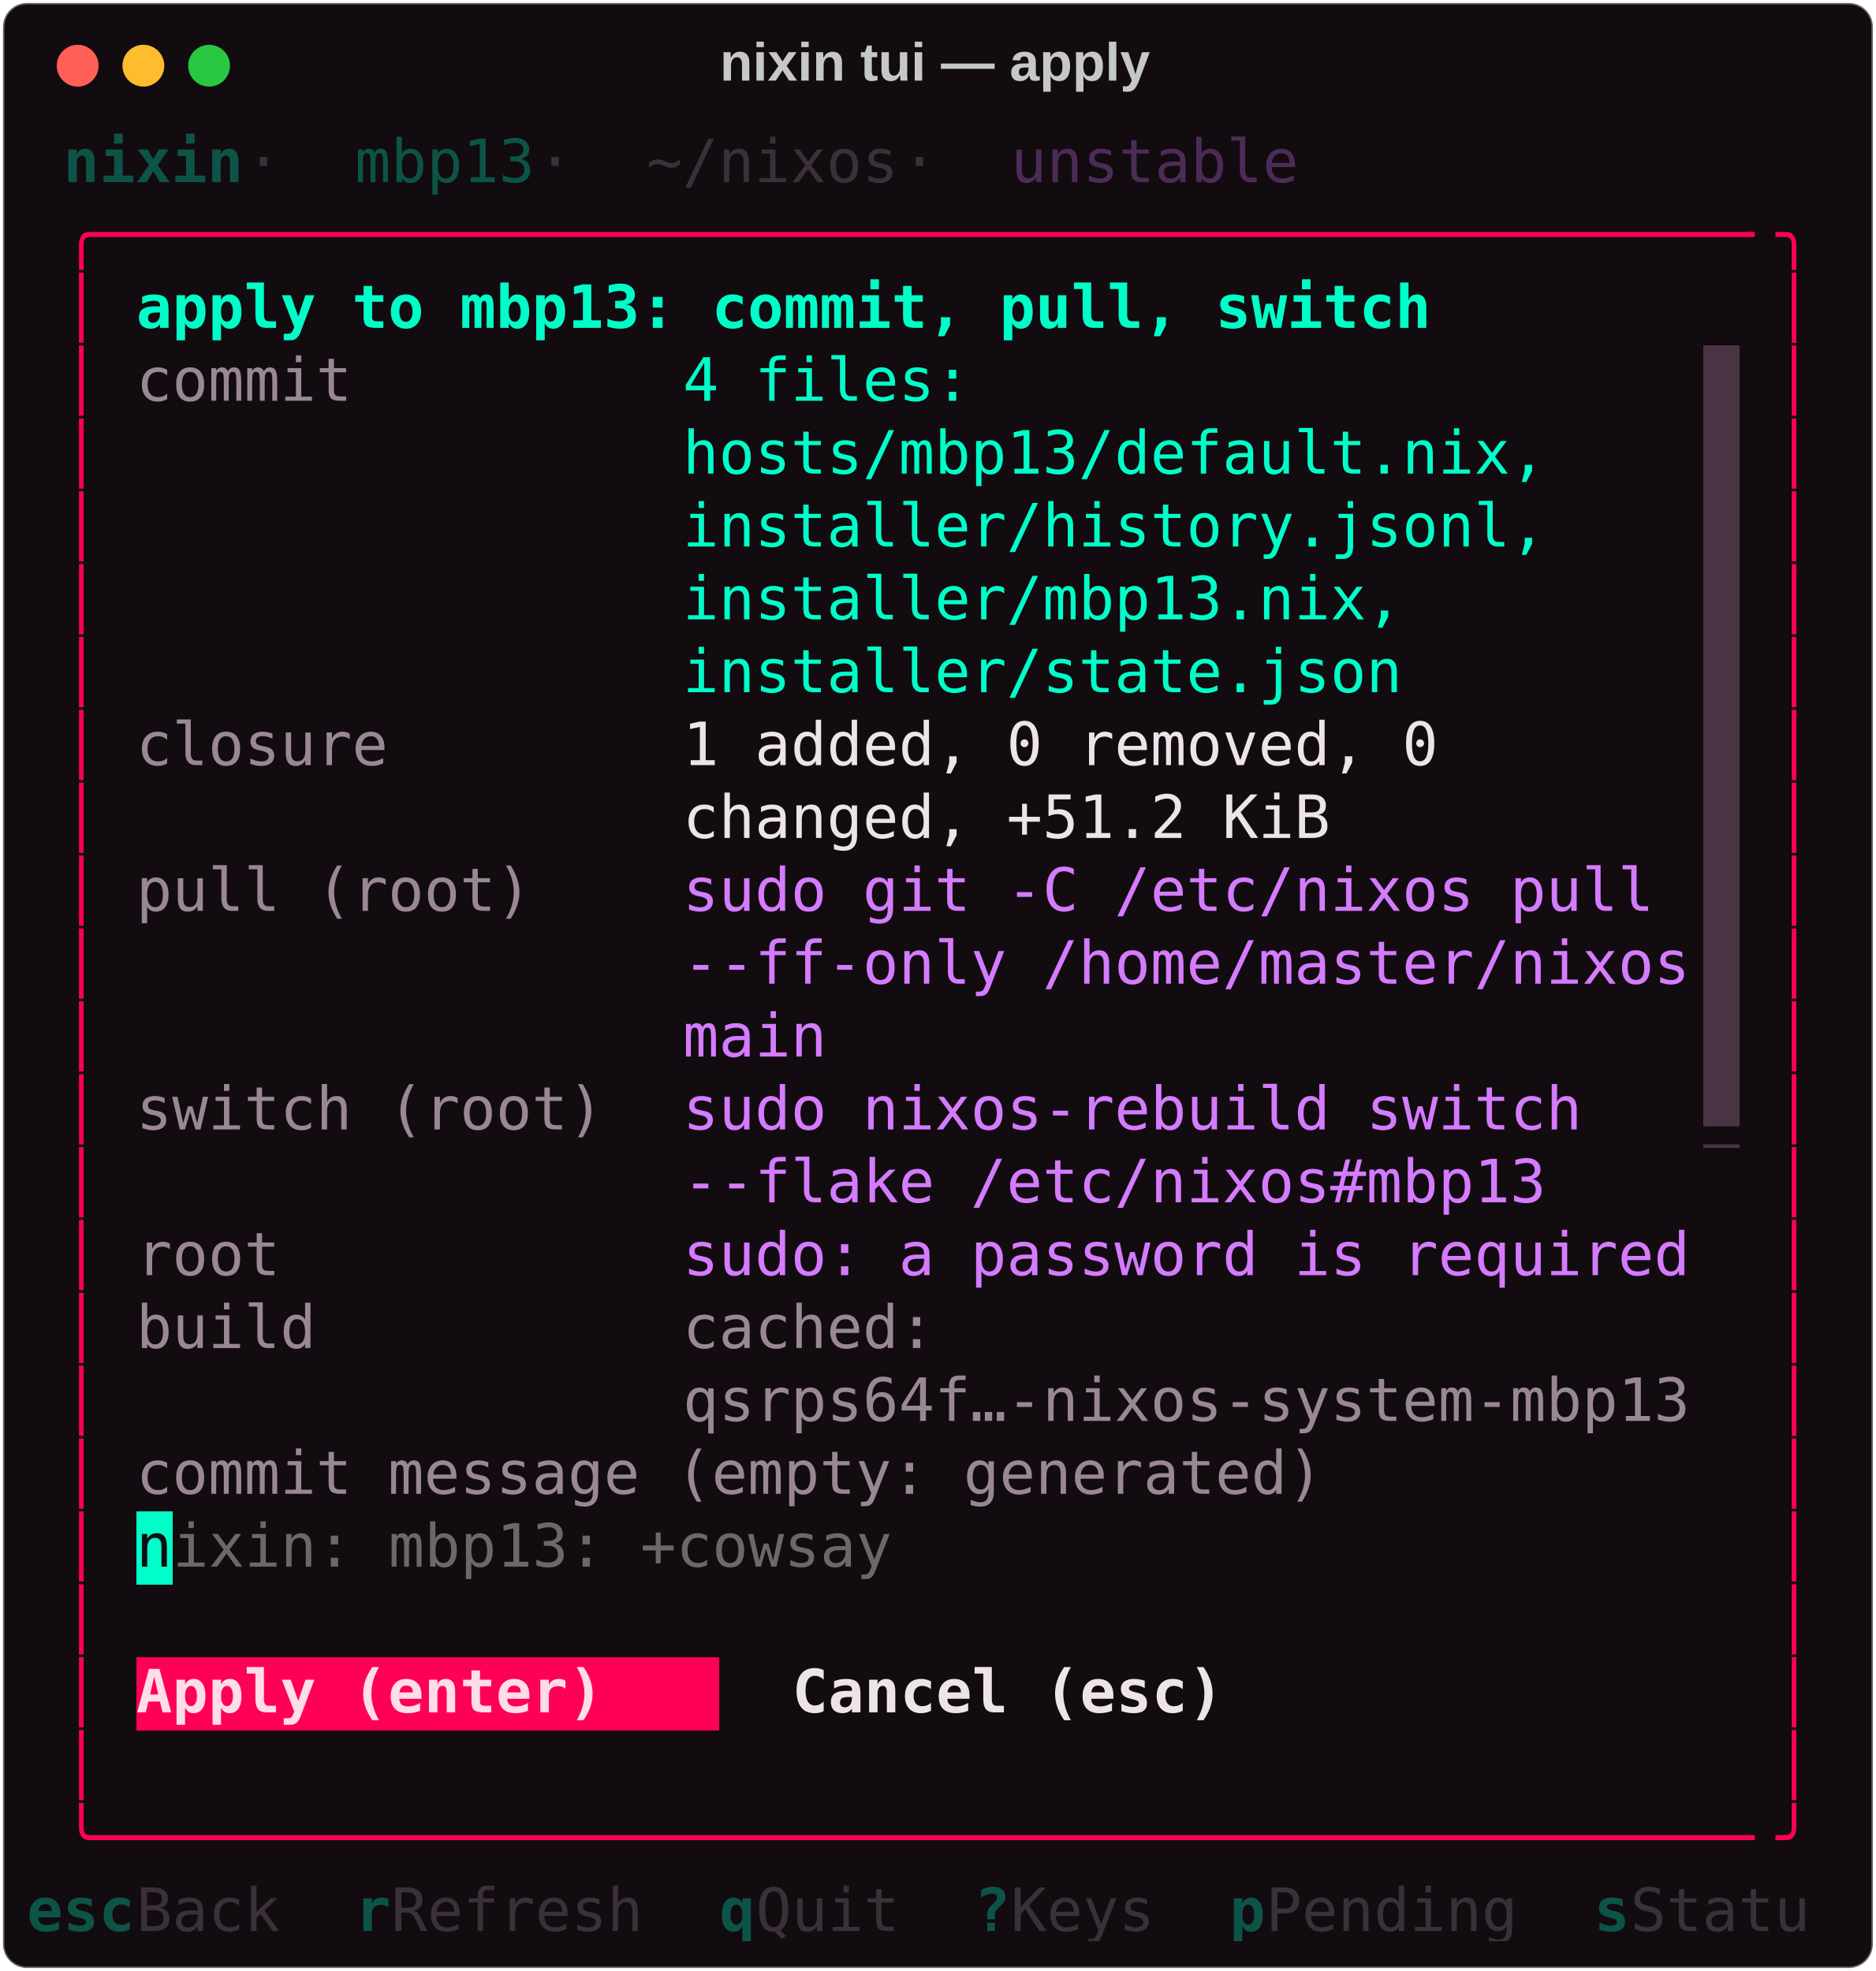
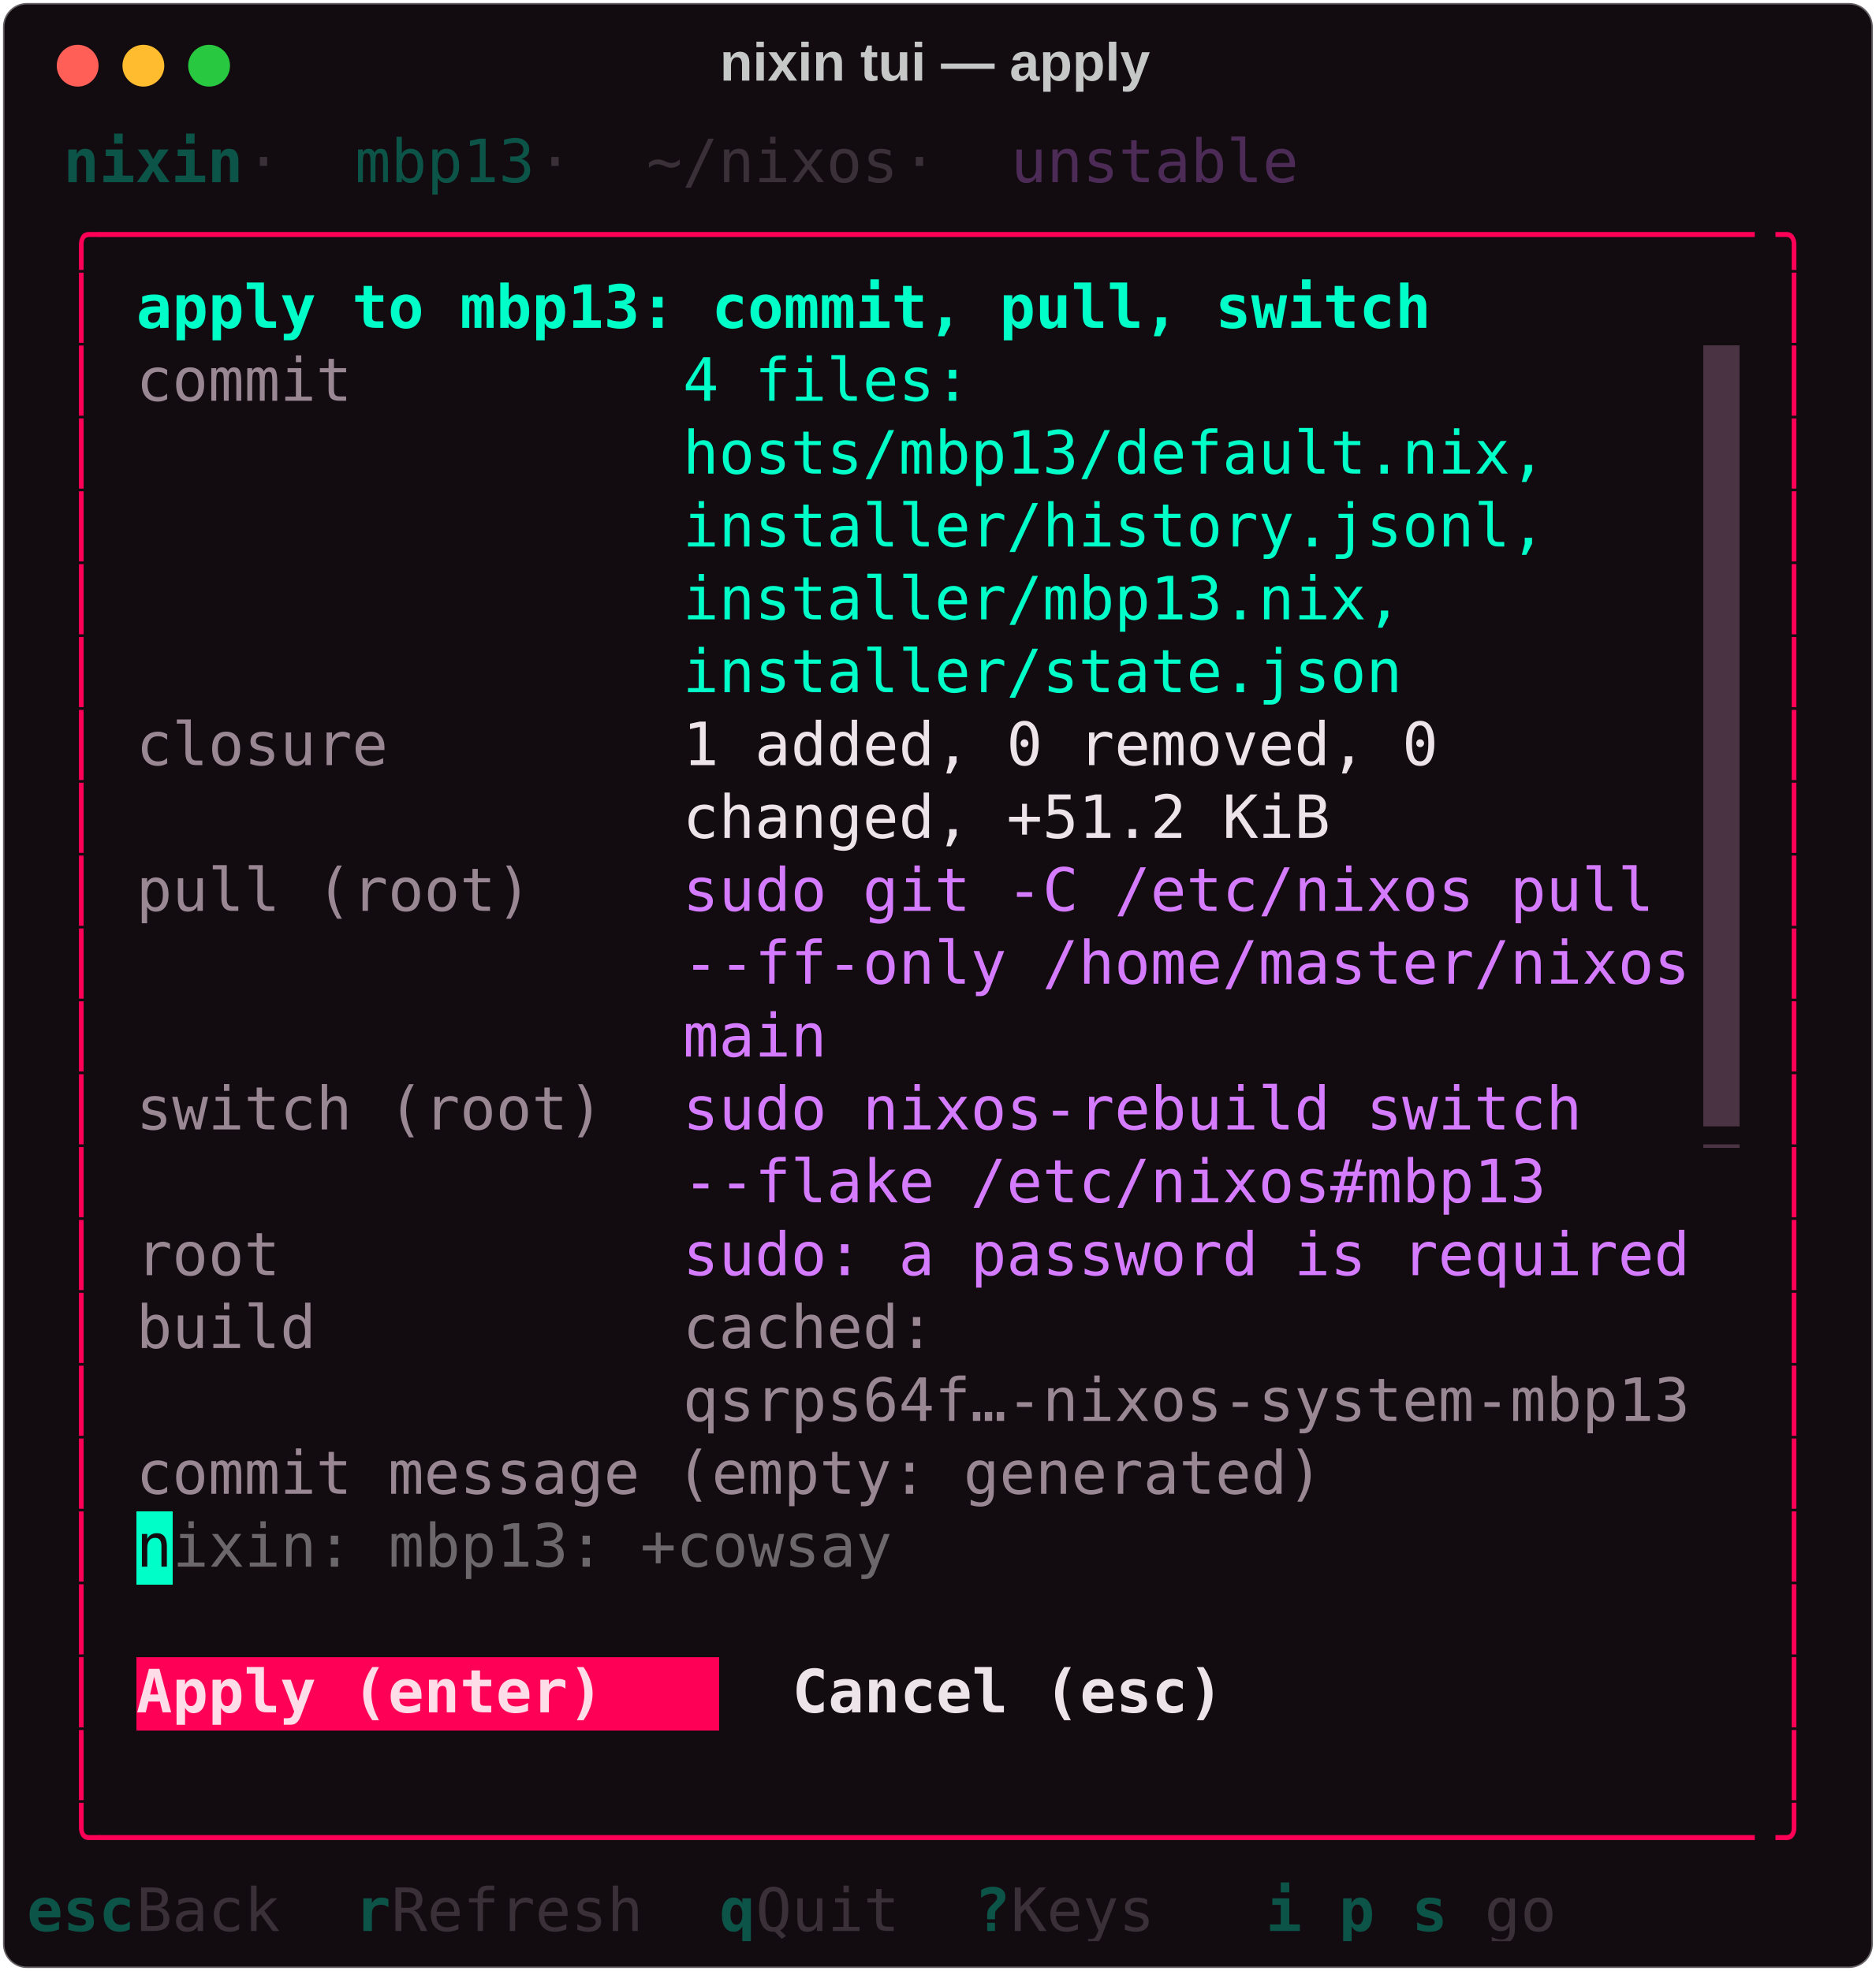
<svg xmlns="http://www.w3.org/2000/svg" class="rich-terminal" viewBox="0 0 628 660.0">
  <style>

    @font-face {
        font-family: "Fira Code";
        src: local("FiraCode-Regular"),
                url("https://cdnjs.cloudflare.com/ajax/libs/firacode/6.2.0/woff2/FiraCode-Regular.woff2") format("woff2"),
                url("https://cdnjs.cloudflare.com/ajax/libs/firacode/6.2.0/woff/FiraCode-Regular.woff") format("woff");
        font-style: normal;
        font-weight: 400;
    }
    @font-face {
        font-family: "Fira Code";
        src: local("FiraCode-Bold"),
                url("https://cdnjs.cloudflare.com/ajax/libs/firacode/6.2.0/woff2/FiraCode-Bold.woff2") format("woff2"),
                url("https://cdnjs.cloudflare.com/ajax/libs/firacode/6.2.0/woff/FiraCode-Bold.woff") format("woff");
        font-style: bold;
        font-weight: 700;
    }

-     .terminal-2381305647-matrix {
+     .terminal-2838226747-matrix {
        font-family: Fira Code, monospace;
        font-size: 20px;
        line-height: 24.4px;
        font-variant-east-asian: full-width;
    }

-     .terminal-2381305647-title {
+     .terminal-2838226747-title {
        font-size: 18px;
        font-weight: bold;
        font-family: arial;
    }

-     .terminal-2381305647-r1 { fill: #ede4ea }
- .terminal-2381305647-r2 { fill: #0c5447;font-weight: bold }
- .terminal-2381305647-r3 { fill: #3a3037 }
- .terminal-2381305647-r4 { fill: #0c5447 }
- .terminal-2381305647-r5 { fill: #4c2c57 }
- .terminal-2381305647-r6 { fill: #c5c8c6 }
- .terminal-2381305647-r7 { fill: #fe0055 }
- .terminal-2381305647-r8 { fill: #00ffc8;font-weight: bold }
- .terminal-2381305647-r9 { fill: #9a8794 }
- .terminal-2381305647-r10 { fill: #00ffc8 }
- .terminal-2381305647-r11 { fill: #120b10 }
- .terminal-2381305647-r12 { fill: #d57bff }
- .terminal-2381305647-r13 { fill: #6c676a }
- .terminal-2381305647-r14 { fill: #fedde8;font-weight: bold }
- .terminal-2381305647-r15 { fill: #ede4ea;font-weight: bold }
+     .terminal-2838226747-r1 { fill: #ede4ea }
+ .terminal-2838226747-r2 { fill: #0c5447;font-weight: bold }
+ .terminal-2838226747-r3 { fill: #3a3037 }
+ .terminal-2838226747-r4 { fill: #0c5447 }
+ .terminal-2838226747-r5 { fill: #4c2c57 }
+ .terminal-2838226747-r6 { fill: #c5c8c6 }
+ .terminal-2838226747-r7 { fill: #fe0055 }
+ .terminal-2838226747-r8 { fill: #00ffc8;font-weight: bold }
+ .terminal-2838226747-r9 { fill: #9a8794 }
+ .terminal-2838226747-r10 { fill: #00ffc8 }
+ .terminal-2838226747-r11 { fill: #120b10 }
+ .terminal-2838226747-r12 { fill: #d57bff }
+ .terminal-2838226747-r13 { fill: #6c676a }
+ .terminal-2838226747-r14 { fill: #fedde8;font-weight: bold }
+ .terminal-2838226747-r15 { fill: #ede4ea;font-weight: bold }
    </style>
  <defs>
-     <clipPath id="terminal-2381305647-clip-terminal">
+     <clipPath id="terminal-2838226747-clip-terminal">
      <rect x="0" y="0" width="609.0" height="609.0" />
    </clipPath>
-     <clipPath id="terminal-2381305647-line-0">
+     <clipPath id="terminal-2838226747-line-0">
      <rect x="0" y="1.5" width="610" height="24.65" />
    </clipPath>
-     <clipPath id="terminal-2381305647-line-1">
+     <clipPath id="terminal-2838226747-line-1">
      <rect x="0" y="25.9" width="610" height="24.65" />
    </clipPath>
-     <clipPath id="terminal-2381305647-line-2">
+     <clipPath id="terminal-2838226747-line-2">
      <rect x="0" y="50.3" width="610" height="24.65" />
    </clipPath>
-     <clipPath id="terminal-2381305647-line-3">
+     <clipPath id="terminal-2838226747-line-3">
      <rect x="0" y="74.7" width="610" height="24.65" />
    </clipPath>
-     <clipPath id="terminal-2381305647-line-4">
+     <clipPath id="terminal-2838226747-line-4">
      <rect x="0" y="99.1" width="610" height="24.65" />
    </clipPath>
-     <clipPath id="terminal-2381305647-line-5">
+     <clipPath id="terminal-2838226747-line-5">
      <rect x="0" y="123.5" width="610" height="24.65" />
    </clipPath>
-     <clipPath id="terminal-2381305647-line-6">
+     <clipPath id="terminal-2838226747-line-6">
      <rect x="0" y="147.9" width="610" height="24.65" />
    </clipPath>
-     <clipPath id="terminal-2381305647-line-7">
+     <clipPath id="terminal-2838226747-line-7">
      <rect x="0" y="172.3" width="610" height="24.65" />
    </clipPath>
-     <clipPath id="terminal-2381305647-line-8">
+     <clipPath id="terminal-2838226747-line-8">
      <rect x="0" y="196.7" width="610" height="24.65" />
    </clipPath>
-     <clipPath id="terminal-2381305647-line-9">
+     <clipPath id="terminal-2838226747-line-9">
      <rect x="0" y="221.1" width="610" height="24.65" />
    </clipPath>
-     <clipPath id="terminal-2381305647-line-10">
+     <clipPath id="terminal-2838226747-line-10">
      <rect x="0" y="245.5" width="610" height="24.65" />
    </clipPath>
-     <clipPath id="terminal-2381305647-line-11">
+     <clipPath id="terminal-2838226747-line-11">
      <rect x="0" y="269.9" width="610" height="24.65" />
    </clipPath>
-     <clipPath id="terminal-2381305647-line-12">
+     <clipPath id="terminal-2838226747-line-12">
      <rect x="0" y="294.3" width="610" height="24.65" />
    </clipPath>
-     <clipPath id="terminal-2381305647-line-13">
+     <clipPath id="terminal-2838226747-line-13">
      <rect x="0" y="318.7" width="610" height="24.65" />
    </clipPath>
-     <clipPath id="terminal-2381305647-line-14">
+     <clipPath id="terminal-2838226747-line-14">
      <rect x="0" y="343.1" width="610" height="24.65" />
    </clipPath>
-     <clipPath id="terminal-2381305647-line-15">
+     <clipPath id="terminal-2838226747-line-15">
      <rect x="0" y="367.5" width="610" height="24.65" />
    </clipPath>
-     <clipPath id="terminal-2381305647-line-16">
+     <clipPath id="terminal-2838226747-line-16">
      <rect x="0" y="391.9" width="610" height="24.65" />
    </clipPath>
-     <clipPath id="terminal-2381305647-line-17">
+     <clipPath id="terminal-2838226747-line-17">
      <rect x="0" y="416.3" width="610" height="24.65" />
    </clipPath>
-     <clipPath id="terminal-2381305647-line-18">
+     <clipPath id="terminal-2838226747-line-18">
      <rect x="0" y="440.7" width="610" height="24.65" />
    </clipPath>
-     <clipPath id="terminal-2381305647-line-19">
+     <clipPath id="terminal-2838226747-line-19">
      <rect x="0" y="465.1" width="610" height="24.65" />
    </clipPath>
-     <clipPath id="terminal-2381305647-line-20">
+     <clipPath id="terminal-2838226747-line-20">
      <rect x="0" y="489.5" width="610" height="24.65" />
    </clipPath>
-     <clipPath id="terminal-2381305647-line-21">
+     <clipPath id="terminal-2838226747-line-21">
      <rect x="0" y="513.9" width="610" height="24.65" />
    </clipPath>
-     <clipPath id="terminal-2381305647-line-22">
+     <clipPath id="terminal-2838226747-line-22">
      <rect x="0" y="538.3" width="610" height="24.65" />
    </clipPath>
-     <clipPath id="terminal-2381305647-line-23">
+     <clipPath id="terminal-2838226747-line-23">
      <rect x="0" y="562.7" width="610" height="24.65" />
    </clipPath>
  </defs>
  <rect fill="#120b10" stroke="rgba(255,255,255,0.35)" stroke-width="1" x="1" y="1" width="626" height="658" rx="8" />
-   <text class="terminal-2381305647-title" fill="#c5c8c6" text-anchor="middle" x="313" y="27">nixin tui — apply</text>
+   <text class="terminal-2838226747-title" fill="#c5c8c6" text-anchor="middle" x="313" y="27">nixin tui — apply</text>
  <g transform="translate(26,22)">
    <circle cx="0" cy="0" r="7" fill="#ff5f57" />
    <circle cx="22" cy="0" r="7" fill="#febc2e" />
    <circle cx="44" cy="0" r="7" fill="#28c840" />
  </g>
-   <g transform="translate(9, 41)" clip-path="url(#terminal-2381305647-clip-terminal)">
+   <g transform="translate(9, 41)" clip-path="url(#terminal-2838226747-clip-terminal)">
    <rect fill="#4a3444" x="561.2" y="74.7" width="12.2" height="24.65" shape-rendering="crispEdges" />
    <rect fill="#4a3444" x="561.2" y="99.1" width="12.2" height="24.65" shape-rendering="crispEdges" />
    <rect fill="#4a3444" x="561.2" y="123.5" width="12.2" height="24.65" shape-rendering="crispEdges" />
    <rect fill="#4a3444" x="561.2" y="147.9" width="12.2" height="24.65" shape-rendering="crispEdges" />
    <rect fill="#4a3444" x="561.2" y="172.3" width="12.2" height="24.65" shape-rendering="crispEdges" />
    <rect fill="#4a3444" x="561.2" y="196.7" width="12.2" height="24.65" shape-rendering="crispEdges" />
    <rect fill="#4a3444" x="561.2" y="221.1" width="12.2" height="24.65" shape-rendering="crispEdges" />
    <rect fill="#4a3444" x="561.2" y="245.5" width="12.2" height="24.65" shape-rendering="crispEdges" />
    <rect fill="#4a3444" x="561.2" y="269.9" width="12.2" height="24.65" shape-rendering="crispEdges" />
    <rect fill="#4a3444" x="561.2" y="294.3" width="12.2" height="24.65" shape-rendering="crispEdges" />
    <rect fill="#4a3444" x="561.2" y="318.7" width="12.2" height="24.65" shape-rendering="crispEdges" />
    <rect fill="#00ffc8" x="36.6" y="465.1" width="12.2" height="24.65" shape-rendering="crispEdges" />
    <rect fill="#fe0055" x="36.6" y="513.9" width="183" height="24.65" shape-rendering="crispEdges" />
    <rect fill="#fe0055" x="219.6" y="513.9" width="12.2" height="24.65" shape-rendering="crispEdges" />
-     <g class="terminal-2381305647-matrix">
-       <text class="terminal-2381305647-r2" x="12.2" y="20" textLength="61" clip-path="url(#terminal-2381305647-line-0)">nixin</text>
-       <text class="terminal-2381305647-r3" x="73.2" y="20" textLength="36.6" clip-path="url(#terminal-2381305647-line-0)"> · </text>
-       <text class="terminal-2381305647-r4" x="109.8" y="20" textLength="61" clip-path="url(#terminal-2381305647-line-0)">mbp13</text>
-       <text class="terminal-2381305647-r3" x="170.8" y="20" textLength="36.6" clip-path="url(#terminal-2381305647-line-0)"> · </text>
-       <text class="terminal-2381305647-r3" x="207.4" y="20" textLength="85.4" clip-path="url(#terminal-2381305647-line-0)">~/nixos</text>
-       <text class="terminal-2381305647-r3" x="292.8" y="20" textLength="36.6" clip-path="url(#terminal-2381305647-line-0)"> · </text>
-       <text class="terminal-2381305647-r5" x="329.4" y="20" textLength="97.6" clip-path="url(#terminal-2381305647-line-0)">unstable</text>
-       <text class="terminal-2381305647-r6" x="610" y="20" textLength="12.2" clip-path="url(#terminal-2381305647-line-0)">
- </text>
-       <text class="terminal-2381305647-r7" x="12.2" y="44.4" textLength="12.2" clip-path="url(#terminal-2381305647-line-1)">╭</text>
-       <text class="terminal-2381305647-r7" x="24.4" y="44.4" textLength="561.2" clip-path="url(#terminal-2381305647-line-1)">──────────────────────────────────────────────</text>
-       <text class="terminal-2381305647-r7" x="585.6" y="44.4" textLength="12.2" clip-path="url(#terminal-2381305647-line-1)">╮</text>
-       <text class="terminal-2381305647-r6" x="610" y="44.4" textLength="12.2" clip-path="url(#terminal-2381305647-line-1)">
- </text>
-       <text class="terminal-2381305647-r7" x="12.2" y="68.8" textLength="12.2" clip-path="url(#terminal-2381305647-line-2)">│</text>
-       <text class="terminal-2381305647-r8" x="36.6" y="68.8" textLength="439.2" clip-path="url(#terminal-2381305647-line-2)">apply to mbp13: commit, pull, switch</text>
-       <text class="terminal-2381305647-r7" x="585.6" y="68.8" textLength="12.2" clip-path="url(#terminal-2381305647-line-2)">│</text>
-       <text class="terminal-2381305647-r6" x="610" y="68.8" textLength="12.2" clip-path="url(#terminal-2381305647-line-2)">
- </text>
-       <text class="terminal-2381305647-r7" x="12.2" y="93.2" textLength="12.2" clip-path="url(#terminal-2381305647-line-3)">│</text>
-       <text class="terminal-2381305647-r9" x="36.6" y="93.2" textLength="158.6" clip-path="url(#terminal-2381305647-line-3)">commit       </text>
-       <text class="terminal-2381305647-r10" x="219.6" y="93.2" textLength="341.6" clip-path="url(#terminal-2381305647-line-3)">4 files:                    </text>
-       <text class="terminal-2381305647-r7" x="585.6" y="93.2" textLength="12.2" clip-path="url(#terminal-2381305647-line-3)">│</text>
-       <text class="terminal-2381305647-r6" x="610" y="93.2" textLength="12.2" clip-path="url(#terminal-2381305647-line-3)">
- </text>
-       <text class="terminal-2381305647-r7" x="12.2" y="117.6" textLength="12.2" clip-path="url(#terminal-2381305647-line-4)">│</text>
-       <text class="terminal-2381305647-r10" x="219.6" y="117.6" textLength="341.6" clip-path="url(#terminal-2381305647-line-4)">hosts/mbp13/default.nix,    </text>
-       <text class="terminal-2381305647-r7" x="585.6" y="117.6" textLength="12.2" clip-path="url(#terminal-2381305647-line-4)">│</text>
-       <text class="terminal-2381305647-r6" x="610" y="117.6" textLength="12.2" clip-path="url(#terminal-2381305647-line-4)">
- </text>
-       <text class="terminal-2381305647-r7" x="12.2" y="142" textLength="12.2" clip-path="url(#terminal-2381305647-line-5)">│</text>
-       <text class="terminal-2381305647-r10" x="219.6" y="142" textLength="341.6" clip-path="url(#terminal-2381305647-line-5)">installer/history.jsonl,    </text>
-       <text class="terminal-2381305647-r7" x="585.6" y="142" textLength="12.2" clip-path="url(#terminal-2381305647-line-5)">│</text>
-       <text class="terminal-2381305647-r6" x="610" y="142" textLength="12.2" clip-path="url(#terminal-2381305647-line-5)">
- </text>
-       <text class="terminal-2381305647-r7" x="12.2" y="166.4" textLength="12.2" clip-path="url(#terminal-2381305647-line-6)">│</text>
-       <text class="terminal-2381305647-r10" x="219.6" y="166.4" textLength="341.6" clip-path="url(#terminal-2381305647-line-6)">installer/mbp13.nix,        </text>
-       <text class="terminal-2381305647-r7" x="585.6" y="166.4" textLength="12.2" clip-path="url(#terminal-2381305647-line-6)">│</text>
-       <text class="terminal-2381305647-r6" x="610" y="166.4" textLength="12.2" clip-path="url(#terminal-2381305647-line-6)">
- </text>
-       <text class="terminal-2381305647-r7" x="12.2" y="190.8" textLength="12.2" clip-path="url(#terminal-2381305647-line-7)">│</text>
-       <text class="terminal-2381305647-r10" x="219.6" y="190.8" textLength="341.6" clip-path="url(#terminal-2381305647-line-7)">installer/state.json        </text>
-       <text class="terminal-2381305647-r7" x="585.6" y="190.8" textLength="12.2" clip-path="url(#terminal-2381305647-line-7)">│</text>
-       <text class="terminal-2381305647-r6" x="610" y="190.8" textLength="12.2" clip-path="url(#terminal-2381305647-line-7)">
- </text>
-       <text class="terminal-2381305647-r7" x="12.2" y="215.2" textLength="12.2" clip-path="url(#terminal-2381305647-line-8)">│</text>
-       <text class="terminal-2381305647-r9" x="36.6" y="215.2" textLength="158.6" clip-path="url(#terminal-2381305647-line-8)">closure      </text>
-       <text class="terminal-2381305647-r1" x="219.6" y="215.2" textLength="341.6" clip-path="url(#terminal-2381305647-line-8)">1 added, 0 removed, 0       </text>
-       <text class="terminal-2381305647-r7" x="585.6" y="215.2" textLength="12.2" clip-path="url(#terminal-2381305647-line-8)">│</text>
-       <text class="terminal-2381305647-r6" x="610" y="215.2" textLength="12.2" clip-path="url(#terminal-2381305647-line-8)">
- </text>
-       <text class="terminal-2381305647-r7" x="12.2" y="239.6" textLength="12.2" clip-path="url(#terminal-2381305647-line-9)">│</text>
-       <text class="terminal-2381305647-r1" x="219.6" y="239.6" textLength="341.6" clip-path="url(#terminal-2381305647-line-9)">changed, +51.2 KiB          </text>
-       <text class="terminal-2381305647-r7" x="585.6" y="239.6" textLength="12.2" clip-path="url(#terminal-2381305647-line-9)">│</text>
-       <text class="terminal-2381305647-r6" x="610" y="239.6" textLength="12.2" clip-path="url(#terminal-2381305647-line-9)">
- </text>
-       <text class="terminal-2381305647-r7" x="12.2" y="264" textLength="12.2" clip-path="url(#terminal-2381305647-line-10)">│</text>
-       <text class="terminal-2381305647-r9" x="36.6" y="264" textLength="158.6" clip-path="url(#terminal-2381305647-line-10)">pull (root)  </text>
-       <text class="terminal-2381305647-r12" x="219.6" y="264" textLength="341.6" clip-path="url(#terminal-2381305647-line-10)">sudo git -C /etc/nixos pull </text>
-       <text class="terminal-2381305647-r7" x="585.6" y="264" textLength="12.2" clip-path="url(#terminal-2381305647-line-10)">│</text>
-       <text class="terminal-2381305647-r6" x="610" y="264" textLength="12.2" clip-path="url(#terminal-2381305647-line-10)">
- </text>
-       <text class="terminal-2381305647-r7" x="12.2" y="288.4" textLength="12.2" clip-path="url(#terminal-2381305647-line-11)">│</text>
-       <text class="terminal-2381305647-r12" x="219.6" y="288.4" textLength="341.6" clip-path="url(#terminal-2381305647-line-11)">--ff-only /home/master/nixos</text>
-       <text class="terminal-2381305647-r7" x="585.6" y="288.4" textLength="12.2" clip-path="url(#terminal-2381305647-line-11)">│</text>
-       <text class="terminal-2381305647-r6" x="610" y="288.4" textLength="12.2" clip-path="url(#terminal-2381305647-line-11)">
- </text>
-       <text class="terminal-2381305647-r7" x="12.2" y="312.8" textLength="12.2" clip-path="url(#terminal-2381305647-line-12)">│</text>
-       <text class="terminal-2381305647-r12" x="219.6" y="312.8" textLength="341.6" clip-path="url(#terminal-2381305647-line-12)">main                        </text>
-       <text class="terminal-2381305647-r7" x="585.6" y="312.8" textLength="12.2" clip-path="url(#terminal-2381305647-line-12)">│</text>
-       <text class="terminal-2381305647-r6" x="610" y="312.8" textLength="12.2" clip-path="url(#terminal-2381305647-line-12)">
- </text>
-       <text class="terminal-2381305647-r7" x="12.2" y="337.2" textLength="12.2" clip-path="url(#terminal-2381305647-line-13)">│</text>
-       <text class="terminal-2381305647-r9" x="36.6" y="337.2" textLength="158.6" clip-path="url(#terminal-2381305647-line-13)">switch (root)</text>
-       <text class="terminal-2381305647-r12" x="219.6" y="337.2" textLength="341.6" clip-path="url(#terminal-2381305647-line-13)">sudo nixos-rebuild switch   </text>
-       <text class="terminal-2381305647-r11" x="561.2" y="337.2" textLength="12.2" clip-path="url(#terminal-2381305647-line-13)">▂</text>
-       <text class="terminal-2381305647-r7" x="585.6" y="337.2" textLength="12.2" clip-path="url(#terminal-2381305647-line-13)">│</text>
-       <text class="terminal-2381305647-r6" x="610" y="337.2" textLength="12.2" clip-path="url(#terminal-2381305647-line-13)">
- </text>
-       <text class="terminal-2381305647-r7" x="12.2" y="361.6" textLength="12.2" clip-path="url(#terminal-2381305647-line-14)">│</text>
-       <text class="terminal-2381305647-r12" x="219.6" y="361.6" textLength="341.6" clip-path="url(#terminal-2381305647-line-14)">--flake /etc/nixos#mbp13    </text>
-       <text class="terminal-2381305647-r7" x="585.6" y="361.6" textLength="12.2" clip-path="url(#terminal-2381305647-line-14)">│</text>
-       <text class="terminal-2381305647-r6" x="610" y="361.6" textLength="12.2" clip-path="url(#terminal-2381305647-line-14)">
- </text>
-       <text class="terminal-2381305647-r7" x="12.2" y="386" textLength="12.2" clip-path="url(#terminal-2381305647-line-15)">│</text>
-       <text class="terminal-2381305647-r9" x="36.6" y="386" textLength="158.6" clip-path="url(#terminal-2381305647-line-15)">root         </text>
-       <text class="terminal-2381305647-r12" x="219.6" y="386" textLength="341.6" clip-path="url(#terminal-2381305647-line-15)">sudo: a password is required</text>
-       <text class="terminal-2381305647-r7" x="585.6" y="386" textLength="12.2" clip-path="url(#terminal-2381305647-line-15)">│</text>
-       <text class="terminal-2381305647-r6" x="610" y="386" textLength="12.2" clip-path="url(#terminal-2381305647-line-15)">
- </text>
-       <text class="terminal-2381305647-r7" x="12.2" y="410.4" textLength="12.2" clip-path="url(#terminal-2381305647-line-16)">│</text>
-       <text class="terminal-2381305647-r9" x="36.6" y="410.4" textLength="158.6" clip-path="url(#terminal-2381305647-line-16)">build        </text>
-       <text class="terminal-2381305647-r9" x="219.6" y="410.4" textLength="341.6" clip-path="url(#terminal-2381305647-line-16)">cached:                     </text>
-       <text class="terminal-2381305647-r7" x="585.6" y="410.4" textLength="12.2" clip-path="url(#terminal-2381305647-line-16)">│</text>
-       <text class="terminal-2381305647-r6" x="610" y="410.4" textLength="12.2" clip-path="url(#terminal-2381305647-line-16)">
- </text>
-       <text class="terminal-2381305647-r7" x="12.2" y="434.8" textLength="12.2" clip-path="url(#terminal-2381305647-line-17)">│</text>
-       <text class="terminal-2381305647-r9" x="219.6" y="434.8" textLength="341.6" clip-path="url(#terminal-2381305647-line-17)">qsrps64f…-nixos-system-mbp13</text>
-       <text class="terminal-2381305647-r7" x="585.6" y="434.8" textLength="12.2" clip-path="url(#terminal-2381305647-line-17)">│</text>
-       <text class="terminal-2381305647-r6" x="610" y="434.8" textLength="12.2" clip-path="url(#terminal-2381305647-line-17)">
- </text>
-       <text class="terminal-2381305647-r7" x="12.2" y="459.2" textLength="12.2" clip-path="url(#terminal-2381305647-line-18)">│</text>
-       <text class="terminal-2381305647-r9" x="36.6" y="459.2" textLength="402.6" clip-path="url(#terminal-2381305647-line-18)">commit message (empty: generated)</text>
-       <text class="terminal-2381305647-r7" x="585.6" y="459.2" textLength="12.2" clip-path="url(#terminal-2381305647-line-18)">│</text>
-       <text class="terminal-2381305647-r6" x="610" y="459.2" textLength="12.2" clip-path="url(#terminal-2381305647-line-18)">
- </text>
-       <text class="terminal-2381305647-r7" x="12.2" y="483.6" textLength="12.2" clip-path="url(#terminal-2381305647-line-19)">│</text>
-       <text class="terminal-2381305647-r11" x="36.6" y="483.6" textLength="12.2" clip-path="url(#terminal-2381305647-line-19)">n</text>
-       <text class="terminal-2381305647-r13" x="48.8" y="483.6" textLength="244" clip-path="url(#terminal-2381305647-line-19)">ixin: mbp13: +cowsay</text>
-       <text class="terminal-2381305647-r7" x="585.6" y="483.6" textLength="12.2" clip-path="url(#terminal-2381305647-line-19)">│</text>
-       <text class="terminal-2381305647-r6" x="610" y="483.6" textLength="12.2" clip-path="url(#terminal-2381305647-line-19)">
- </text>
-       <text class="terminal-2381305647-r7" x="12.2" y="508" textLength="12.2" clip-path="url(#terminal-2381305647-line-20)">│</text>
-       <text class="terminal-2381305647-r7" x="585.6" y="508" textLength="12.2" clip-path="url(#terminal-2381305647-line-20)">│</text>
-       <text class="terminal-2381305647-r6" x="610" y="508" textLength="12.2" clip-path="url(#terminal-2381305647-line-20)">
- </text>
-       <text class="terminal-2381305647-r7" x="12.2" y="532.4" textLength="12.2" clip-path="url(#terminal-2381305647-line-21)">│</text>
-       <text class="terminal-2381305647-r14" x="36.6" y="532.4" textLength="183" clip-path="url(#terminal-2381305647-line-21)"> Apply (enter) </text>
-       <text class="terminal-2381305647-r15" x="256.2" y="532.4" textLength="170.8" clip-path="url(#terminal-2381305647-line-21)"> Cancel (esc) </text>
-       <text class="terminal-2381305647-r7" x="585.6" y="532.4" textLength="12.2" clip-path="url(#terminal-2381305647-line-21)">│</text>
-       <text class="terminal-2381305647-r6" x="610" y="532.4" textLength="12.2" clip-path="url(#terminal-2381305647-line-21)">
- </text>
-       <text class="terminal-2381305647-r7" x="12.2" y="556.8" textLength="12.2" clip-path="url(#terminal-2381305647-line-22)">│</text>
-       <text class="terminal-2381305647-r7" x="585.6" y="556.8" textLength="12.2" clip-path="url(#terminal-2381305647-line-22)">│</text>
-       <text class="terminal-2381305647-r6" x="610" y="556.8" textLength="12.2" clip-path="url(#terminal-2381305647-line-22)">
- </text>
-       <text class="terminal-2381305647-r7" x="12.2" y="581.2" textLength="12.2" clip-path="url(#terminal-2381305647-line-23)">╰</text>
-       <text class="terminal-2381305647-r7" x="24.4" y="581.2" textLength="561.2" clip-path="url(#terminal-2381305647-line-23)">──────────────────────────────────────────────</text>
-       <text class="terminal-2381305647-r7" x="585.6" y="581.2" textLength="12.2" clip-path="url(#terminal-2381305647-line-23)">╯</text>
-       <text class="terminal-2381305647-r6" x="610" y="581.2" textLength="12.2" clip-path="url(#terminal-2381305647-line-23)">
- </text>
-       <text class="terminal-2381305647-r2" x="0" y="605.6" textLength="36.6" clip-path="url(#terminal-2381305647-line-24)">esc</text>
-       <text class="terminal-2381305647-r3" x="36.6" y="605.6" textLength="61" clip-path="url(#terminal-2381305647-line-24)"> Back</text>
-       <text class="terminal-2381305647-r2" x="109.8" y="605.6" textLength="12.2" clip-path="url(#terminal-2381305647-line-24)">r</text>
-       <text class="terminal-2381305647-r3" x="122" y="605.6" textLength="97.6" clip-path="url(#terminal-2381305647-line-24)"> Refresh</text>
-       <text class="terminal-2381305647-r2" x="231.8" y="605.6" textLength="12.2" clip-path="url(#terminal-2381305647-line-24)">q</text>
-       <text class="terminal-2381305647-r3" x="244" y="605.6" textLength="61" clip-path="url(#terminal-2381305647-line-24)"> Quit</text>
-       <text class="terminal-2381305647-r2" x="317.2" y="605.6" textLength="12.2" clip-path="url(#terminal-2381305647-line-24)">?</text>
-       <text class="terminal-2381305647-r3" x="329.4" y="605.6" textLength="61" clip-path="url(#terminal-2381305647-line-24)"> Keys</text>
-       <text class="terminal-2381305647-r2" x="402.6" y="605.6" textLength="12.2" clip-path="url(#terminal-2381305647-line-24)">p</text>
-       <text class="terminal-2381305647-r3" x="414.8" y="605.6" textLength="97.6" clip-path="url(#terminal-2381305647-line-24)"> Pending</text>
-       <text class="terminal-2381305647-r2" x="524.6" y="605.6" textLength="12.2" clip-path="url(#terminal-2381305647-line-24)">s</text>
-       <text class="terminal-2381305647-r3" x="536.8" y="605.6" textLength="73.2" clip-path="url(#terminal-2381305647-line-24)"> Statu</text>
+     <g class="terminal-2838226747-matrix">
+       <text class="terminal-2838226747-r2" x="12.2" y="20" textLength="61" clip-path="url(#terminal-2838226747-line-0)">nixin</text>
+       <text class="terminal-2838226747-r3" x="73.2" y="20" textLength="36.6" clip-path="url(#terminal-2838226747-line-0)"> · </text>
+       <text class="terminal-2838226747-r4" x="109.8" y="20" textLength="61" clip-path="url(#terminal-2838226747-line-0)">mbp13</text>
+       <text class="terminal-2838226747-r3" x="170.8" y="20" textLength="36.6" clip-path="url(#terminal-2838226747-line-0)"> · </text>
+       <text class="terminal-2838226747-r3" x="207.4" y="20" textLength="85.4" clip-path="url(#terminal-2838226747-line-0)">~/nixos</text>
+       <text class="terminal-2838226747-r3" x="292.8" y="20" textLength="36.6" clip-path="url(#terminal-2838226747-line-0)"> · </text>
+       <text class="terminal-2838226747-r5" x="329.4" y="20" textLength="97.6" clip-path="url(#terminal-2838226747-line-0)">unstable</text>
+       <text class="terminal-2838226747-r6" x="610" y="20" textLength="12.2" clip-path="url(#terminal-2838226747-line-0)">
+ </text>
+       <text class="terminal-2838226747-r7" x="12.2" y="44.4" textLength="12.2" clip-path="url(#terminal-2838226747-line-1)">╭</text>
+       <text class="terminal-2838226747-r7" x="24.4" y="44.4" textLength="561.2" clip-path="url(#terminal-2838226747-line-1)">──────────────────────────────────────────────</text>
+       <text class="terminal-2838226747-r7" x="585.6" y="44.4" textLength="12.2" clip-path="url(#terminal-2838226747-line-1)">╮</text>
+       <text class="terminal-2838226747-r6" x="610" y="44.4" textLength="12.2" clip-path="url(#terminal-2838226747-line-1)">
+ </text>
+       <text class="terminal-2838226747-r7" x="12.2" y="68.8" textLength="12.2" clip-path="url(#terminal-2838226747-line-2)">│</text>
+       <text class="terminal-2838226747-r8" x="36.6" y="68.8" textLength="439.2" clip-path="url(#terminal-2838226747-line-2)">apply to mbp13: commit, pull, switch</text>
+       <text class="terminal-2838226747-r7" x="585.6" y="68.8" textLength="12.2" clip-path="url(#terminal-2838226747-line-2)">│</text>
+       <text class="terminal-2838226747-r6" x="610" y="68.8" textLength="12.2" clip-path="url(#terminal-2838226747-line-2)">
+ </text>
+       <text class="terminal-2838226747-r7" x="12.2" y="93.2" textLength="12.2" clip-path="url(#terminal-2838226747-line-3)">│</text>
+       <text class="terminal-2838226747-r9" x="36.6" y="93.2" textLength="158.6" clip-path="url(#terminal-2838226747-line-3)">commit       </text>
+       <text class="terminal-2838226747-r10" x="219.6" y="93.2" textLength="341.6" clip-path="url(#terminal-2838226747-line-3)">4 files:                    </text>
+       <text class="terminal-2838226747-r7" x="585.6" y="93.2" textLength="12.2" clip-path="url(#terminal-2838226747-line-3)">│</text>
+       <text class="terminal-2838226747-r6" x="610" y="93.2" textLength="12.2" clip-path="url(#terminal-2838226747-line-3)">
+ </text>
+       <text class="terminal-2838226747-r7" x="12.2" y="117.6" textLength="12.2" clip-path="url(#terminal-2838226747-line-4)">│</text>
+       <text class="terminal-2838226747-r10" x="219.6" y="117.6" textLength="341.6" clip-path="url(#terminal-2838226747-line-4)">hosts/mbp13/default.nix,    </text>
+       <text class="terminal-2838226747-r7" x="585.6" y="117.6" textLength="12.2" clip-path="url(#terminal-2838226747-line-4)">│</text>
+       <text class="terminal-2838226747-r6" x="610" y="117.6" textLength="12.2" clip-path="url(#terminal-2838226747-line-4)">
+ </text>
+       <text class="terminal-2838226747-r7" x="12.2" y="142" textLength="12.2" clip-path="url(#terminal-2838226747-line-5)">│</text>
+       <text class="terminal-2838226747-r10" x="219.6" y="142" textLength="341.6" clip-path="url(#terminal-2838226747-line-5)">installer/history.jsonl,    </text>
+       <text class="terminal-2838226747-r7" x="585.6" y="142" textLength="12.2" clip-path="url(#terminal-2838226747-line-5)">│</text>
+       <text class="terminal-2838226747-r6" x="610" y="142" textLength="12.2" clip-path="url(#terminal-2838226747-line-5)">
+ </text>
+       <text class="terminal-2838226747-r7" x="12.2" y="166.4" textLength="12.2" clip-path="url(#terminal-2838226747-line-6)">│</text>
+       <text class="terminal-2838226747-r10" x="219.6" y="166.4" textLength="341.6" clip-path="url(#terminal-2838226747-line-6)">installer/mbp13.nix,        </text>
+       <text class="terminal-2838226747-r7" x="585.6" y="166.4" textLength="12.2" clip-path="url(#terminal-2838226747-line-6)">│</text>
+       <text class="terminal-2838226747-r6" x="610" y="166.4" textLength="12.2" clip-path="url(#terminal-2838226747-line-6)">
+ </text>
+       <text class="terminal-2838226747-r7" x="12.2" y="190.8" textLength="12.2" clip-path="url(#terminal-2838226747-line-7)">│</text>
+       <text class="terminal-2838226747-r10" x="219.6" y="190.8" textLength="341.6" clip-path="url(#terminal-2838226747-line-7)">installer/state.json        </text>
+       <text class="terminal-2838226747-r7" x="585.6" y="190.8" textLength="12.2" clip-path="url(#terminal-2838226747-line-7)">│</text>
+       <text class="terminal-2838226747-r6" x="610" y="190.8" textLength="12.2" clip-path="url(#terminal-2838226747-line-7)">
+ </text>
+       <text class="terminal-2838226747-r7" x="12.2" y="215.2" textLength="12.2" clip-path="url(#terminal-2838226747-line-8)">│</text>
+       <text class="terminal-2838226747-r9" x="36.6" y="215.2" textLength="158.6" clip-path="url(#terminal-2838226747-line-8)">closure      </text>
+       <text class="terminal-2838226747-r1" x="219.6" y="215.2" textLength="341.6" clip-path="url(#terminal-2838226747-line-8)">1 added, 0 removed, 0       </text>
+       <text class="terminal-2838226747-r7" x="585.6" y="215.2" textLength="12.2" clip-path="url(#terminal-2838226747-line-8)">│</text>
+       <text class="terminal-2838226747-r6" x="610" y="215.2" textLength="12.2" clip-path="url(#terminal-2838226747-line-8)">
+ </text>
+       <text class="terminal-2838226747-r7" x="12.2" y="239.6" textLength="12.2" clip-path="url(#terminal-2838226747-line-9)">│</text>
+       <text class="terminal-2838226747-r1" x="219.6" y="239.6" textLength="341.6" clip-path="url(#terminal-2838226747-line-9)">changed, +51.2 KiB          </text>
+       <text class="terminal-2838226747-r7" x="585.6" y="239.6" textLength="12.2" clip-path="url(#terminal-2838226747-line-9)">│</text>
+       <text class="terminal-2838226747-r6" x="610" y="239.6" textLength="12.2" clip-path="url(#terminal-2838226747-line-9)">
+ </text>
+       <text class="terminal-2838226747-r7" x="12.2" y="264" textLength="12.2" clip-path="url(#terminal-2838226747-line-10)">│</text>
+       <text class="terminal-2838226747-r9" x="36.6" y="264" textLength="158.6" clip-path="url(#terminal-2838226747-line-10)">pull (root)  </text>
+       <text class="terminal-2838226747-r12" x="219.6" y="264" textLength="341.6" clip-path="url(#terminal-2838226747-line-10)">sudo git -C /etc/nixos pull </text>
+       <text class="terminal-2838226747-r7" x="585.6" y="264" textLength="12.2" clip-path="url(#terminal-2838226747-line-10)">│</text>
+       <text class="terminal-2838226747-r6" x="610" y="264" textLength="12.2" clip-path="url(#terminal-2838226747-line-10)">
+ </text>
+       <text class="terminal-2838226747-r7" x="12.2" y="288.4" textLength="12.2" clip-path="url(#terminal-2838226747-line-11)">│</text>
+       <text class="terminal-2838226747-r12" x="219.6" y="288.4" textLength="341.6" clip-path="url(#terminal-2838226747-line-11)">--ff-only /home/master/nixos</text>
+       <text class="terminal-2838226747-r7" x="585.6" y="288.4" textLength="12.2" clip-path="url(#terminal-2838226747-line-11)">│</text>
+       <text class="terminal-2838226747-r6" x="610" y="288.4" textLength="12.2" clip-path="url(#terminal-2838226747-line-11)">
+ </text>
+       <text class="terminal-2838226747-r7" x="12.2" y="312.8" textLength="12.2" clip-path="url(#terminal-2838226747-line-12)">│</text>
+       <text class="terminal-2838226747-r12" x="219.6" y="312.8" textLength="341.6" clip-path="url(#terminal-2838226747-line-12)">main                        </text>
+       <text class="terminal-2838226747-r7" x="585.6" y="312.8" textLength="12.2" clip-path="url(#terminal-2838226747-line-12)">│</text>
+       <text class="terminal-2838226747-r6" x="610" y="312.8" textLength="12.2" clip-path="url(#terminal-2838226747-line-12)">
+ </text>
+       <text class="terminal-2838226747-r7" x="12.2" y="337.2" textLength="12.2" clip-path="url(#terminal-2838226747-line-13)">│</text>
+       <text class="terminal-2838226747-r9" x="36.6" y="337.2" textLength="158.6" clip-path="url(#terminal-2838226747-line-13)">switch (root)</text>
+       <text class="terminal-2838226747-r12" x="219.6" y="337.2" textLength="341.6" clip-path="url(#terminal-2838226747-line-13)">sudo nixos-rebuild switch   </text>
+       <text class="terminal-2838226747-r11" x="561.2" y="337.2" textLength="12.2" clip-path="url(#terminal-2838226747-line-13)">▂</text>
+       <text class="terminal-2838226747-r7" x="585.6" y="337.2" textLength="12.2" clip-path="url(#terminal-2838226747-line-13)">│</text>
+       <text class="terminal-2838226747-r6" x="610" y="337.2" textLength="12.2" clip-path="url(#terminal-2838226747-line-13)">
+ </text>
+       <text class="terminal-2838226747-r7" x="12.2" y="361.6" textLength="12.2" clip-path="url(#terminal-2838226747-line-14)">│</text>
+       <text class="terminal-2838226747-r12" x="219.6" y="361.6" textLength="341.6" clip-path="url(#terminal-2838226747-line-14)">--flake /etc/nixos#mbp13    </text>
+       <text class="terminal-2838226747-r7" x="585.6" y="361.6" textLength="12.2" clip-path="url(#terminal-2838226747-line-14)">│</text>
+       <text class="terminal-2838226747-r6" x="610" y="361.6" textLength="12.2" clip-path="url(#terminal-2838226747-line-14)">
+ </text>
+       <text class="terminal-2838226747-r7" x="12.2" y="386" textLength="12.2" clip-path="url(#terminal-2838226747-line-15)">│</text>
+       <text class="terminal-2838226747-r9" x="36.6" y="386" textLength="158.6" clip-path="url(#terminal-2838226747-line-15)">root         </text>
+       <text class="terminal-2838226747-r12" x="219.6" y="386" textLength="341.6" clip-path="url(#terminal-2838226747-line-15)">sudo: a password is required</text>
+       <text class="terminal-2838226747-r7" x="585.6" y="386" textLength="12.2" clip-path="url(#terminal-2838226747-line-15)">│</text>
+       <text class="terminal-2838226747-r6" x="610" y="386" textLength="12.2" clip-path="url(#terminal-2838226747-line-15)">
+ </text>
+       <text class="terminal-2838226747-r7" x="12.2" y="410.4" textLength="12.2" clip-path="url(#terminal-2838226747-line-16)">│</text>
+       <text class="terminal-2838226747-r9" x="36.6" y="410.4" textLength="158.6" clip-path="url(#terminal-2838226747-line-16)">build        </text>
+       <text class="terminal-2838226747-r9" x="219.6" y="410.4" textLength="341.6" clip-path="url(#terminal-2838226747-line-16)">cached:                     </text>
+       <text class="terminal-2838226747-r7" x="585.6" y="410.4" textLength="12.2" clip-path="url(#terminal-2838226747-line-16)">│</text>
+       <text class="terminal-2838226747-r6" x="610" y="410.4" textLength="12.2" clip-path="url(#terminal-2838226747-line-16)">
+ </text>
+       <text class="terminal-2838226747-r7" x="12.2" y="434.8" textLength="12.2" clip-path="url(#terminal-2838226747-line-17)">│</text>
+       <text class="terminal-2838226747-r9" x="219.6" y="434.8" textLength="341.6" clip-path="url(#terminal-2838226747-line-17)">qsrps64f…-nixos-system-mbp13</text>
+       <text class="terminal-2838226747-r7" x="585.6" y="434.8" textLength="12.2" clip-path="url(#terminal-2838226747-line-17)">│</text>
+       <text class="terminal-2838226747-r6" x="610" y="434.8" textLength="12.2" clip-path="url(#terminal-2838226747-line-17)">
+ </text>
+       <text class="terminal-2838226747-r7" x="12.2" y="459.2" textLength="12.2" clip-path="url(#terminal-2838226747-line-18)">│</text>
+       <text class="terminal-2838226747-r9" x="36.6" y="459.2" textLength="402.6" clip-path="url(#terminal-2838226747-line-18)">commit message (empty: generated)</text>
+       <text class="terminal-2838226747-r7" x="585.6" y="459.2" textLength="12.2" clip-path="url(#terminal-2838226747-line-18)">│</text>
+       <text class="terminal-2838226747-r6" x="610" y="459.2" textLength="12.2" clip-path="url(#terminal-2838226747-line-18)">
+ </text>
+       <text class="terminal-2838226747-r7" x="12.2" y="483.6" textLength="12.2" clip-path="url(#terminal-2838226747-line-19)">│</text>
+       <text class="terminal-2838226747-r11" x="36.6" y="483.6" textLength="12.2" clip-path="url(#terminal-2838226747-line-19)">n</text>
+       <text class="terminal-2838226747-r13" x="48.8" y="483.6" textLength="244" clip-path="url(#terminal-2838226747-line-19)">ixin: mbp13: +cowsay</text>
+       <text class="terminal-2838226747-r7" x="585.6" y="483.6" textLength="12.2" clip-path="url(#terminal-2838226747-line-19)">│</text>
+       <text class="terminal-2838226747-r6" x="610" y="483.6" textLength="12.2" clip-path="url(#terminal-2838226747-line-19)">
+ </text>
+       <text class="terminal-2838226747-r7" x="12.2" y="508" textLength="12.2" clip-path="url(#terminal-2838226747-line-20)">│</text>
+       <text class="terminal-2838226747-r7" x="585.6" y="508" textLength="12.2" clip-path="url(#terminal-2838226747-line-20)">│</text>
+       <text class="terminal-2838226747-r6" x="610" y="508" textLength="12.2" clip-path="url(#terminal-2838226747-line-20)">
+ </text>
+       <text class="terminal-2838226747-r7" x="12.2" y="532.4" textLength="12.2" clip-path="url(#terminal-2838226747-line-21)">│</text>
+       <text class="terminal-2838226747-r14" x="36.6" y="532.4" textLength="183" clip-path="url(#terminal-2838226747-line-21)"> Apply (enter) </text>
+       <text class="terminal-2838226747-r15" x="256.2" y="532.4" textLength="170.8" clip-path="url(#terminal-2838226747-line-21)"> Cancel (esc) </text>
+       <text class="terminal-2838226747-r7" x="585.6" y="532.4" textLength="12.2" clip-path="url(#terminal-2838226747-line-21)">│</text>
+       <text class="terminal-2838226747-r6" x="610" y="532.4" textLength="12.2" clip-path="url(#terminal-2838226747-line-21)">
+ </text>
+       <text class="terminal-2838226747-r7" x="12.2" y="556.8" textLength="12.2" clip-path="url(#terminal-2838226747-line-22)">│</text>
+       <text class="terminal-2838226747-r7" x="585.6" y="556.8" textLength="12.2" clip-path="url(#terminal-2838226747-line-22)">│</text>
+       <text class="terminal-2838226747-r6" x="610" y="556.8" textLength="12.2" clip-path="url(#terminal-2838226747-line-22)">
+ </text>
+       <text class="terminal-2838226747-r7" x="12.2" y="581.2" textLength="12.2" clip-path="url(#terminal-2838226747-line-23)">╰</text>
+       <text class="terminal-2838226747-r7" x="24.4" y="581.2" textLength="561.2" clip-path="url(#terminal-2838226747-line-23)">──────────────────────────────────────────────</text>
+       <text class="terminal-2838226747-r7" x="585.6" y="581.2" textLength="12.2" clip-path="url(#terminal-2838226747-line-23)">╯</text>
+       <text class="terminal-2838226747-r6" x="610" y="581.2" textLength="12.2" clip-path="url(#terminal-2838226747-line-23)">
+ </text>
+       <text class="terminal-2838226747-r2" x="0" y="605.6" textLength="36.6" clip-path="url(#terminal-2838226747-line-24)">esc</text>
+       <text class="terminal-2838226747-r3" x="36.6" y="605.6" textLength="61" clip-path="url(#terminal-2838226747-line-24)"> Back</text>
+       <text class="terminal-2838226747-r2" x="109.8" y="605.6" textLength="12.2" clip-path="url(#terminal-2838226747-line-24)">r</text>
+       <text class="terminal-2838226747-r3" x="122" y="605.6" textLength="97.6" clip-path="url(#terminal-2838226747-line-24)"> Refresh</text>
+       <text class="terminal-2838226747-r2" x="231.8" y="605.6" textLength="12.2" clip-path="url(#terminal-2838226747-line-24)">q</text>
+       <text class="terminal-2838226747-r3" x="244" y="605.6" textLength="61" clip-path="url(#terminal-2838226747-line-24)"> Quit</text>
+       <text class="terminal-2838226747-r2" x="317.2" y="605.6" textLength="12.2" clip-path="url(#terminal-2838226747-line-24)">?</text>
+       <text class="terminal-2838226747-r3" x="329.4" y="605.6" textLength="61" clip-path="url(#terminal-2838226747-line-24)"> Keys</text>
+       <text class="terminal-2838226747-r2" x="414.8" y="605.6" textLength="12.2" clip-path="url(#terminal-2838226747-line-24)">i</text>
+       <text class="terminal-2838226747-r2" x="439.2" y="605.6" textLength="12.2" clip-path="url(#terminal-2838226747-line-24)">p</text>
+       <text class="terminal-2838226747-r2" x="463.6" y="605.6" textLength="12.2" clip-path="url(#terminal-2838226747-line-24)">s</text>
+       <text class="terminal-2838226747-r3" x="488" y="605.6" textLength="24.4" clip-path="url(#terminal-2838226747-line-24)">go</text>
    </g>
  </g>
</svg>
